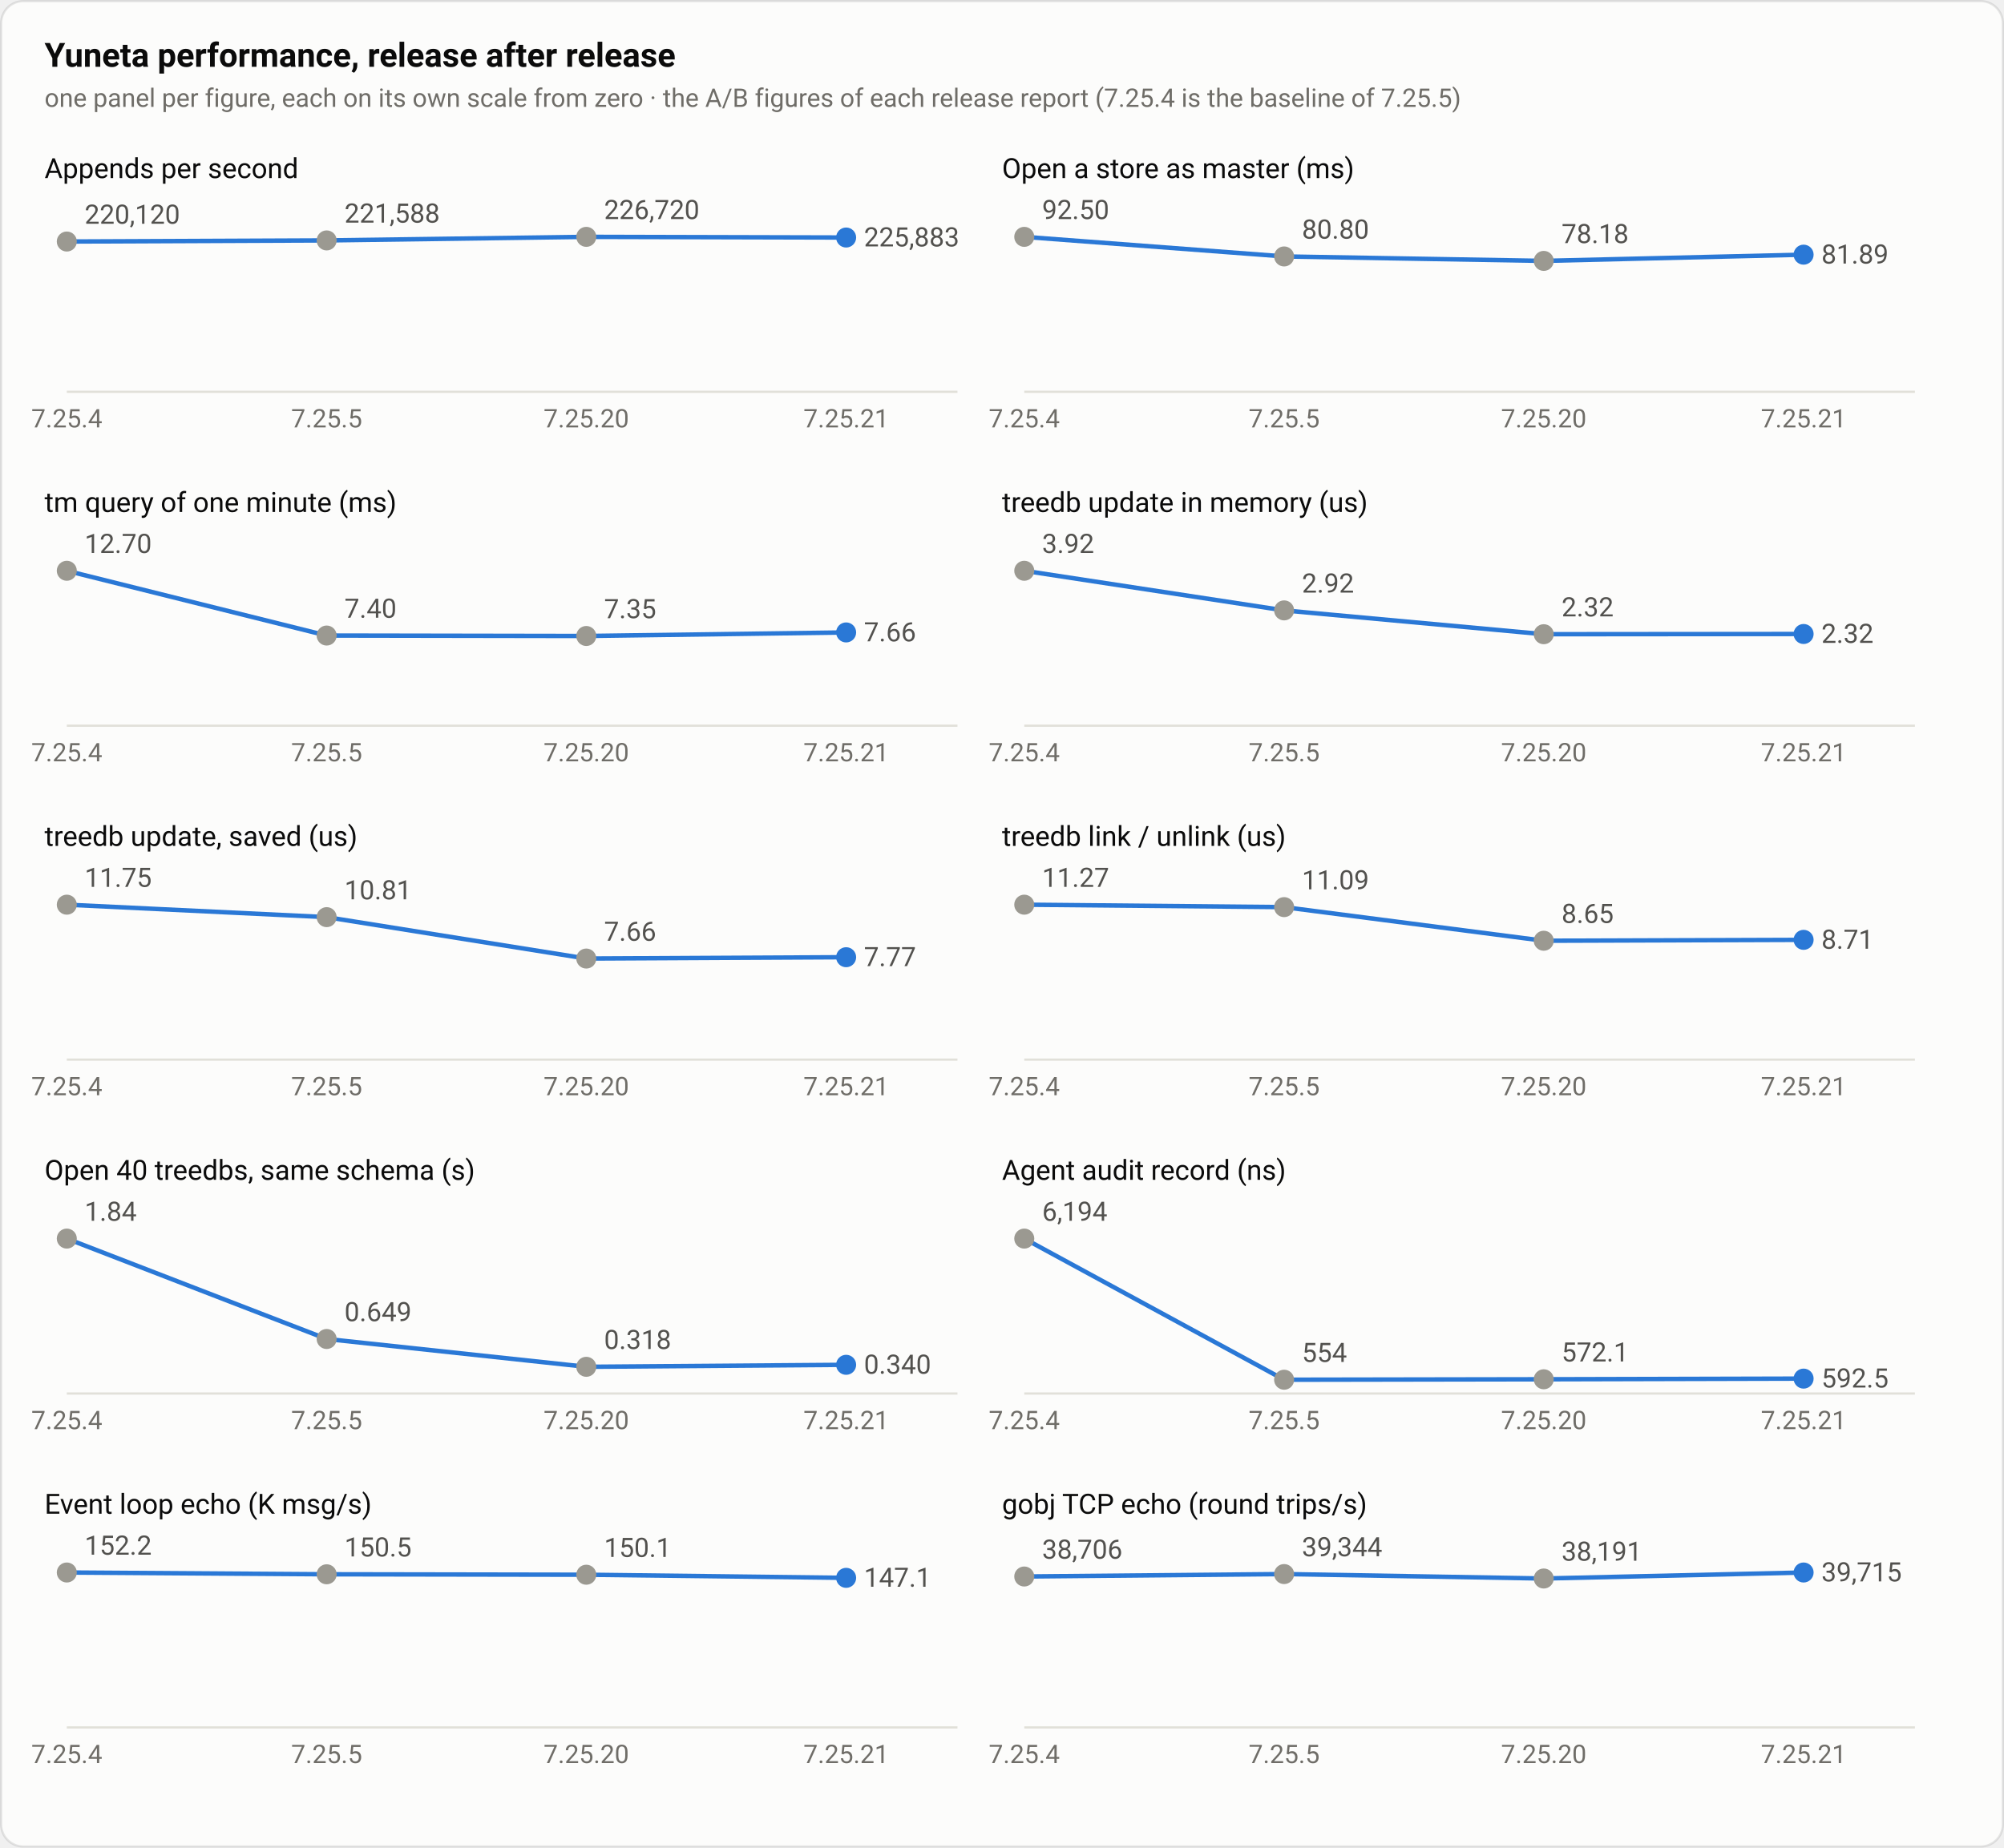
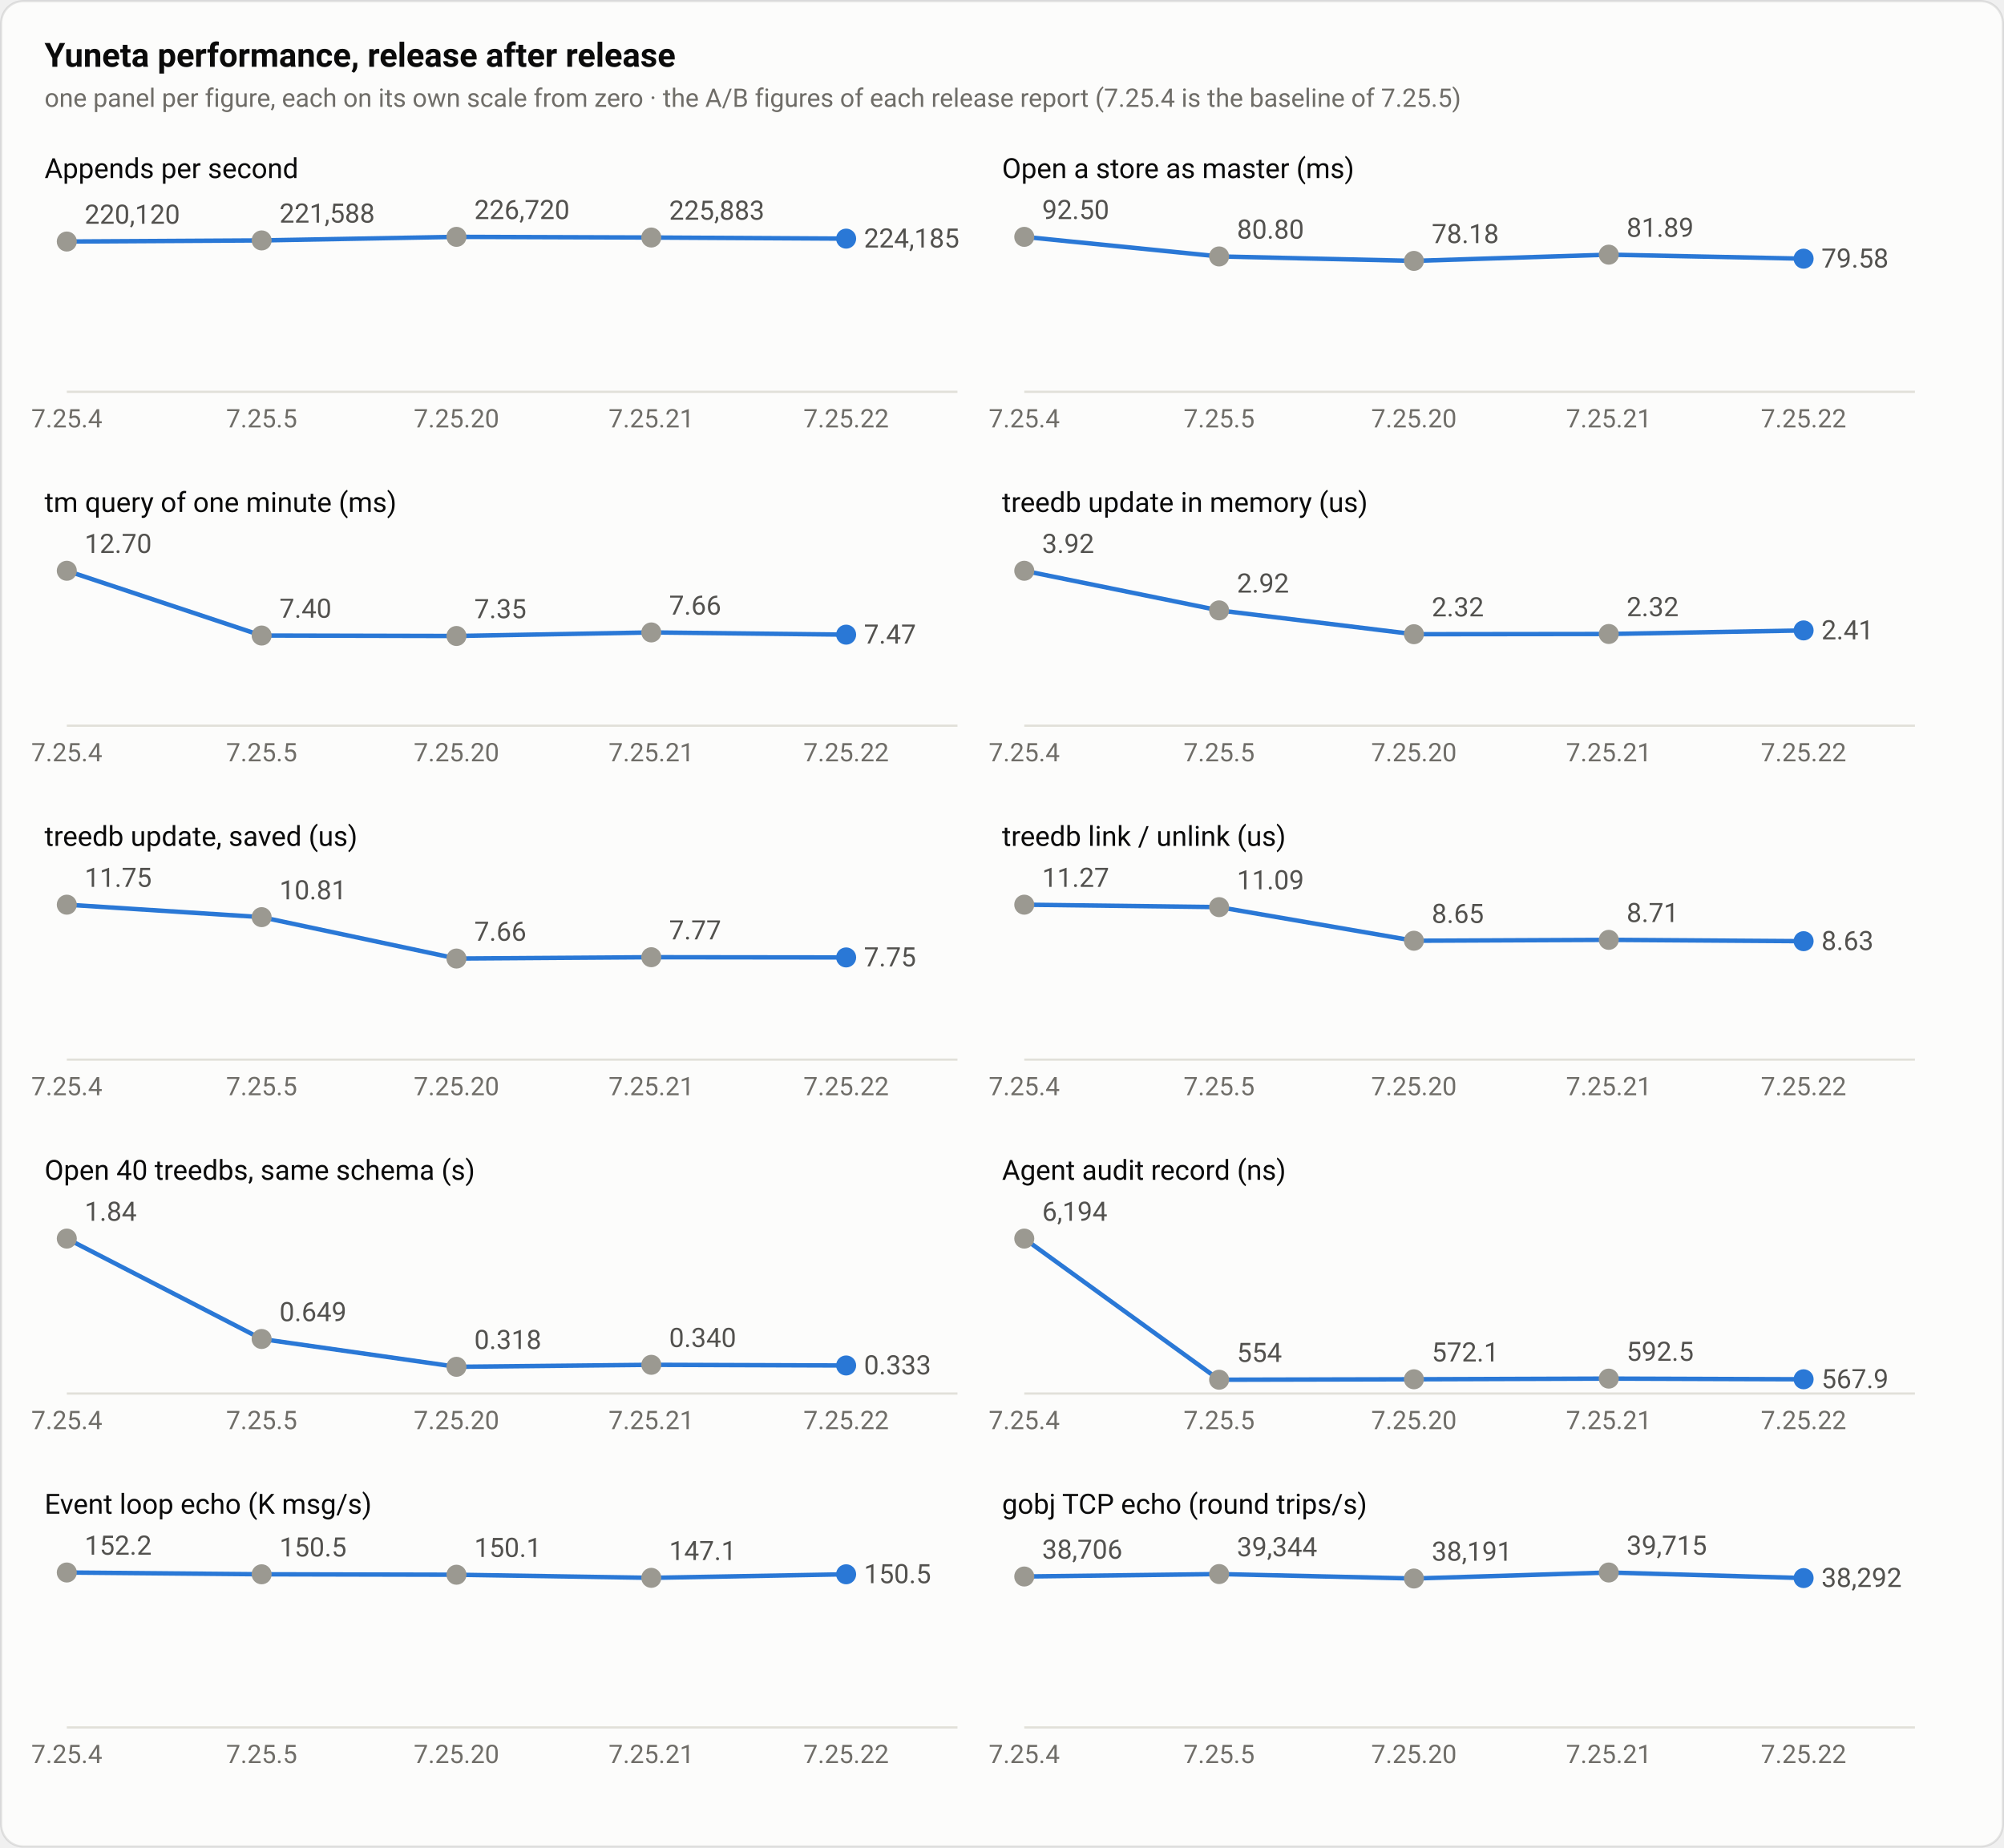
<svg xmlns="http://www.w3.org/2000/svg" viewBox="0 0 900 830" width="900" font-family="system-ui, -apple-system, 'Segoe UI', Roboto, sans-serif" role="img" aria-label="Yuneta performance, release after release">
  <style>
  .bg { fill: #fcfcfb; stroke: rgba(11,11,11,0.10); }
  .t { fill: #0b0b0b; font-size: 15px; font-weight: 600; }
  .l { fill: #0b0b0b; font-size: 12.5px; }
  .m { fill: #6f6d68; font-size: 11.5px; }
  .g { fill: #6f6d68; font-size: 11px; font-weight: 700; letter-spacing: 0.06em; }
  .v { fill: #52514e; font-size: 12px; }
  .grid { stroke: #e1e0d9; stroke-width: 1; }
  .zero { stroke: #a3a198; stroke-width: 1; }
  .gain { fill: #2a78d6; } .price { fill: #e34948; } .noise { fill: #b9b7ae; }
  .cur { fill: #2a78d6; } .prev { fill: #9b9991; }
  .curl { stroke: #2a78d6; stroke-width: 2; fill: none; }
  .w { stroke: #52514e; stroke-width: 1.5; }
  @media (prefers-color-scheme: dark) {
    .bg { fill: #1a1a19; stroke: rgba(255,255,255,0.10); }
    .t, .l { fill: #ffffff; } .m, .g { fill: #a3a198; } .v { fill: #c3c2b7; }
    .grid { stroke: #2c2c2a; } .zero { stroke: #5c5b56; }
    .gain, .cur { fill: #3987e5; } .price { fill: #e66767; } .noise { fill: #5c5b56; } .prev { fill: #7a786f; }
    .curl { stroke: #3987e5; } .w { stroke: #c3c2b7; }
  }
</style>
  <rect class="bg" x="0.5" y="0.5" width="899" height="829" rx="10" />
  <text class="t" x="20" y="30">Yuneta performance, release after release</text>
  <text class="m" x="20" y="48">one panel per figure, each on its own scale from zero · the A/B figures of each release report (7.25.4 is the baseline of 7.25.5)</text>
  <text class="l" x="20" y="80">Appends per second</text>
  <line class="grid" x1="30" x2="430" y1="176" y2="176" />
-   <polyline class="curl" points="30.0,108.5 146.7,108.0 263.3,106.4 380.0,106.7" />
+   <polyline class="curl" points="30.0,108.5 117.5,108.0 205.0,106.4 292.5,106.7 380.0,107.2" />
  <circle class="prev" cx="30.0" cy="108.5" r="4.5" stroke-width="2" />
  <text class="v" x="38.0" y="100.5" text-anchor="start">220,120</text>
  <text class="m" x="30.0" y="192" text-anchor="middle">7.25.4</text>
-   <circle class="prev" cx="146.7" cy="108.0" r="4.5" stroke-width="2" />
-   <text class="v" x="154.7" y="100.0" text-anchor="start">221,588</text>
-   <text class="m" x="146.7" y="192" text-anchor="middle">7.25.5</text>
-   <circle class="prev" cx="263.3" cy="106.4" r="4.5" stroke-width="2" />
-   <text class="v" x="271.3" y="98.4" text-anchor="start">226,720</text>
-   <text class="m" x="263.3" y="192" text-anchor="middle">7.25.20</text>
-   <circle class="cur" cx="380.0" cy="106.7" r="4.5" stroke-width="2" />
-   <text class="v" x="388.0" y="110.7" text-anchor="start">225,883</text>
-   <text class="m" x="380.0" y="192" text-anchor="middle">7.25.21</text>
+   <circle class="prev" cx="117.5" cy="108.0" r="4.5" stroke-width="2" />
+   <text class="v" x="125.5" y="100.0" text-anchor="start">221,588</text>
+   <text class="m" x="117.5" y="192" text-anchor="middle">7.25.5</text>
+   <circle class="prev" cx="205.0" cy="106.4" r="4.5" stroke-width="2" />
+   <text class="v" x="213.0" y="98.4" text-anchor="start">226,720</text>
+   <text class="m" x="205.0" y="192" text-anchor="middle">7.25.20</text>
+   <circle class="prev" cx="292.5" cy="106.7" r="4.5" stroke-width="2" />
+   <text class="v" x="300.5" y="98.7" text-anchor="start">225,883</text>
+   <text class="m" x="292.5" y="192" text-anchor="middle">7.25.21</text>
+   <circle class="cur" cx="380.0" cy="107.2" r="4.5" stroke-width="2" />
+   <text class="v" x="388.0" y="111.2" text-anchor="start">224,185</text>
+   <text class="m" x="380.0" y="192" text-anchor="middle">7.25.22</text>
  <text class="l" x="450" y="80">Open a store as master (ms)</text>
  <line class="grid" x1="460" x2="860" y1="176" y2="176" />
-   <polyline class="curl" points="460.0,106.4 576.7,115.2 693.3,117.2 810.0,114.4" />
+   <polyline class="curl" points="460.0,106.4 547.5,115.2 635.0,117.2 722.5,114.4 810.0,116.2" />
  <circle class="prev" cx="460.0" cy="106.4" r="4.5" stroke-width="2" />
  <text class="v" x="468.0" y="98.4" text-anchor="start">92.50</text>
  <text class="m" x="460.0" y="192" text-anchor="middle">7.25.4</text>
-   <circle class="prev" cx="576.7" cy="115.2" r="4.5" stroke-width="2" />
-   <text class="v" x="584.7" y="107.2" text-anchor="start">80.80</text>
-   <text class="m" x="576.7" y="192" text-anchor="middle">7.25.5</text>
-   <circle class="prev" cx="693.3" cy="117.2" r="4.5" stroke-width="2" />
-   <text class="v" x="701.3" y="109.2" text-anchor="start">78.18</text>
-   <text class="m" x="693.3" y="192" text-anchor="middle">7.25.20</text>
-   <circle class="cur" cx="810.0" cy="114.4" r="4.5" stroke-width="2" />
-   <text class="v" x="818.0" y="118.4" text-anchor="start">81.89</text>
-   <text class="m" x="810.0" y="192" text-anchor="middle">7.25.21</text>
+   <circle class="prev" cx="547.5" cy="115.2" r="4.5" stroke-width="2" />
+   <text class="v" x="555.5" y="107.2" text-anchor="start">80.80</text>
+   <text class="m" x="547.5" y="192" text-anchor="middle">7.25.5</text>
+   <circle class="prev" cx="635.0" cy="117.2" r="4.5" stroke-width="2" />
+   <text class="v" x="643.0" y="109.2" text-anchor="start">78.18</text>
+   <text class="m" x="635.0" y="192" text-anchor="middle">7.25.20</text>
+   <circle class="prev" cx="722.5" cy="114.4" r="4.5" stroke-width="2" />
+   <text class="v" x="730.5" y="106.4" text-anchor="start">81.89</text>
+   <text class="m" x="722.5" y="192" text-anchor="middle">7.25.21</text>
+   <circle class="cur" cx="810.0" cy="116.2" r="4.5" stroke-width="2" />
+   <text class="v" x="818.0" y="120.2" text-anchor="start">79.58</text>
+   <text class="m" x="810.0" y="192" text-anchor="middle">7.25.22</text>
  <text class="l" x="20" y="230">tm query of one minute (ms)</text>
  <line class="grid" x1="30" x2="430" y1="326" y2="326" />
-   <polyline class="curl" points="30.0,256.4 146.7,285.5 263.3,285.7 380.0,284.1" />
+   <polyline class="curl" points="30.0,256.4 117.5,285.5 205.0,285.7 292.5,284.1 380.0,285.1" />
  <circle class="prev" cx="30.0" cy="256.4" r="4.5" stroke-width="2" />
  <text class="v" x="38.0" y="248.4" text-anchor="start">12.70</text>
  <text class="m" x="30.0" y="342" text-anchor="middle">7.25.4</text>
-   <circle class="prev" cx="146.7" cy="285.5" r="4.5" stroke-width="2" />
-   <text class="v" x="154.7" y="277.5" text-anchor="start">7.40</text>
-   <text class="m" x="146.7" y="342" text-anchor="middle">7.25.5</text>
-   <circle class="prev" cx="263.3" cy="285.7" r="4.5" stroke-width="2" />
-   <text class="v" x="271.3" y="277.7" text-anchor="start">7.35</text>
-   <text class="m" x="263.3" y="342" text-anchor="middle">7.25.20</text>
-   <circle class="cur" cx="380.0" cy="284.1" r="4.5" stroke-width="2" />
-   <text class="v" x="388.0" y="288.1" text-anchor="start">7.66</text>
-   <text class="m" x="380.0" y="342" text-anchor="middle">7.25.21</text>
+   <circle class="prev" cx="117.5" cy="285.5" r="4.5" stroke-width="2" />
+   <text class="v" x="125.5" y="277.5" text-anchor="start">7.40</text>
+   <text class="m" x="117.5" y="342" text-anchor="middle">7.25.5</text>
+   <circle class="prev" cx="205.0" cy="285.7" r="4.5" stroke-width="2" />
+   <text class="v" x="213.0" y="277.7" text-anchor="start">7.35</text>
+   <text class="m" x="205.0" y="342" text-anchor="middle">7.25.20</text>
+   <circle class="prev" cx="292.5" cy="284.1" r="4.5" stroke-width="2" />
+   <text class="v" x="300.5" y="276.1" text-anchor="start">7.66</text>
+   <text class="m" x="292.5" y="342" text-anchor="middle">7.25.21</text>
+   <circle class="cur" cx="380.0" cy="285.1" r="4.5" stroke-width="2" />
+   <text class="v" x="388.0" y="289.1" text-anchor="start">7.47</text>
+   <text class="m" x="380.0" y="342" text-anchor="middle">7.25.22</text>
  <text class="l" x="450" y="230">treedb update in memory (us)</text>
  <line class="grid" x1="460" x2="860" y1="326" y2="326" />
-   <polyline class="curl" points="460.0,256.4 576.7,274.2 693.3,284.9 810.0,284.8" />
+   <polyline class="curl" points="460.0,256.4 547.5,274.2 635.0,284.9 722.5,284.8 810.0,283.2" />
  <circle class="prev" cx="460.0" cy="256.4" r="4.5" stroke-width="2" />
  <text class="v" x="468.0" y="248.4" text-anchor="start">3.92</text>
  <text class="m" x="460.0" y="342" text-anchor="middle">7.25.4</text>
-   <circle class="prev" cx="576.7" cy="274.2" r="4.5" stroke-width="2" />
-   <text class="v" x="584.7" y="266.2" text-anchor="start">2.92</text>
-   <text class="m" x="576.7" y="342" text-anchor="middle">7.25.5</text>
-   <circle class="prev" cx="693.3" cy="284.9" r="4.5" stroke-width="2" />
-   <text class="v" x="701.3" y="276.9" text-anchor="start">2.32</text>
-   <text class="m" x="693.3" y="342" text-anchor="middle">7.25.20</text>
-   <circle class="cur" cx="810.0" cy="284.8" r="4.5" stroke-width="2" />
-   <text class="v" x="818.0" y="288.8" text-anchor="start">2.32</text>
-   <text class="m" x="810.0" y="342" text-anchor="middle">7.25.21</text>
+   <circle class="prev" cx="547.5" cy="274.2" r="4.5" stroke-width="2" />
+   <text class="v" x="555.5" y="266.2" text-anchor="start">2.92</text>
+   <text class="m" x="547.5" y="342" text-anchor="middle">7.25.5</text>
+   <circle class="prev" cx="635.0" cy="284.9" r="4.5" stroke-width="2" />
+   <text class="v" x="643.0" y="276.9" text-anchor="start">2.32</text>
+   <text class="m" x="635.0" y="342" text-anchor="middle">7.25.20</text>
+   <circle class="prev" cx="722.5" cy="284.8" r="4.5" stroke-width="2" />
+   <text class="v" x="730.5" y="276.8" text-anchor="start">2.32</text>
+   <text class="m" x="722.5" y="342" text-anchor="middle">7.25.21</text>
+   <circle class="cur" cx="810.0" cy="283.2" r="4.5" stroke-width="2" />
+   <text class="v" x="818.0" y="287.2" text-anchor="start">2.41</text>
+   <text class="m" x="810.0" y="342" text-anchor="middle">7.25.22</text>
  <text class="l" x="20" y="380">treedb update, saved (us)</text>
  <line class="grid" x1="30" x2="430" y1="476" y2="476" />
-   <polyline class="curl" points="30.0,406.4 146.7,412.0 263.3,430.6 380.0,430.0" />
+   <polyline class="curl" points="30.0,406.4 117.5,412.0 205.0,430.6 292.5,430.0 380.0,430.1" />
  <circle class="prev" cx="30.0" cy="406.4" r="4.5" stroke-width="2" />
  <text class="v" x="38.0" y="398.4" text-anchor="start">11.75</text>
  <text class="m" x="30.0" y="492" text-anchor="middle">7.25.4</text>
-   <circle class="prev" cx="146.7" cy="412.0" r="4.5" stroke-width="2" />
-   <text class="v" x="154.7" y="404.0" text-anchor="start">10.81</text>
-   <text class="m" x="146.7" y="492" text-anchor="middle">7.25.5</text>
-   <circle class="prev" cx="263.3" cy="430.6" r="4.5" stroke-width="2" />
-   <text class="v" x="271.3" y="422.6" text-anchor="start">7.66</text>
-   <text class="m" x="263.3" y="492" text-anchor="middle">7.25.20</text>
-   <circle class="cur" cx="380.0" cy="430.0" r="4.5" stroke-width="2" />
-   <text class="v" x="388.0" y="434.0" text-anchor="start">7.77</text>
-   <text class="m" x="380.0" y="492" text-anchor="middle">7.25.21</text>
+   <circle class="prev" cx="117.5" cy="412.0" r="4.5" stroke-width="2" />
+   <text class="v" x="125.5" y="404.0" text-anchor="start">10.81</text>
+   <text class="m" x="117.5" y="492" text-anchor="middle">7.25.5</text>
+   <circle class="prev" cx="205.0" cy="430.6" r="4.5" stroke-width="2" />
+   <text class="v" x="213.0" y="422.6" text-anchor="start">7.66</text>
+   <text class="m" x="205.0" y="492" text-anchor="middle">7.25.20</text>
+   <circle class="prev" cx="292.5" cy="430.0" r="4.5" stroke-width="2" />
+   <text class="v" x="300.5" y="422.0" text-anchor="start">7.77</text>
+   <text class="m" x="292.5" y="492" text-anchor="middle">7.25.21</text>
+   <circle class="cur" cx="380.0" cy="430.1" r="4.5" stroke-width="2" />
+   <text class="v" x="388.0" y="434.1" text-anchor="start">7.75</text>
+   <text class="m" x="380.0" y="492" text-anchor="middle">7.25.22</text>
  <text class="l" x="450" y="380">treedb link / unlink (us)</text>
  <line class="grid" x1="460" x2="860" y1="476" y2="476" />
-   <polyline class="curl" points="460.0,406.4 576.7,407.5 693.3,422.6 810.0,422.2" />
+   <polyline class="curl" points="460.0,406.4 547.5,407.5 635.0,422.6 722.5,422.2 810.0,422.8" />
  <circle class="prev" cx="460.0" cy="406.4" r="4.5" stroke-width="2" />
  <text class="v" x="468.0" y="398.4" text-anchor="start">11.27</text>
  <text class="m" x="460.0" y="492" text-anchor="middle">7.25.4</text>
-   <circle class="prev" cx="576.7" cy="407.5" r="4.5" stroke-width="2" />
-   <text class="v" x="584.7" y="399.5" text-anchor="start">11.09</text>
-   <text class="m" x="576.7" y="492" text-anchor="middle">7.25.5</text>
-   <circle class="prev" cx="693.3" cy="422.6" r="4.5" stroke-width="2" />
-   <text class="v" x="701.3" y="414.6" text-anchor="start">8.65</text>
-   <text class="m" x="693.3" y="492" text-anchor="middle">7.25.20</text>
-   <circle class="cur" cx="810.0" cy="422.2" r="4.5" stroke-width="2" />
-   <text class="v" x="818.0" y="426.2" text-anchor="start">8.71</text>
-   <text class="m" x="810.0" y="492" text-anchor="middle">7.25.21</text>
+   <circle class="prev" cx="547.5" cy="407.5" r="4.5" stroke-width="2" />
+   <text class="v" x="555.5" y="399.5" text-anchor="start">11.09</text>
+   <text class="m" x="547.5" y="492" text-anchor="middle">7.25.5</text>
+   <circle class="prev" cx="635.0" cy="422.6" r="4.5" stroke-width="2" />
+   <text class="v" x="643.0" y="414.6" text-anchor="start">8.65</text>
+   <text class="m" x="635.0" y="492" text-anchor="middle">7.25.20</text>
+   <circle class="prev" cx="722.5" cy="422.2" r="4.5" stroke-width="2" />
+   <text class="v" x="730.5" y="414.2" text-anchor="start">8.71</text>
+   <text class="m" x="722.5" y="492" text-anchor="middle">7.25.21</text>
+   <circle class="cur" cx="810.0" cy="422.8" r="4.5" stroke-width="2" />
+   <text class="v" x="818.0" y="426.8" text-anchor="start">8.63</text>
+   <text class="m" x="810.0" y="492" text-anchor="middle">7.25.22</text>
  <text class="l" x="20" y="530">Open 40 treedbs, same schema (s)</text>
  <line class="grid" x1="30" x2="430" y1="626" y2="626" />
-   <polyline class="curl" points="30.0,556.4 146.7,601.5 263.3,614.0 380.0,613.1" />
+   <polyline class="curl" points="30.0,556.4 117.5,601.5 205.0,614.0 292.5,613.1 380.0,613.4" />
  <circle class="prev" cx="30.0" cy="556.4" r="4.5" stroke-width="2" />
  <text class="v" x="38.0" y="548.4" text-anchor="start">1.84</text>
  <text class="m" x="30.0" y="642" text-anchor="middle">7.25.4</text>
-   <circle class="prev" cx="146.7" cy="601.5" r="4.5" stroke-width="2" />
-   <text class="v" x="154.7" y="593.5" text-anchor="start">0.649</text>
-   <text class="m" x="146.7" y="642" text-anchor="middle">7.25.5</text>
-   <circle class="prev" cx="263.3" cy="614.0" r="4.5" stroke-width="2" />
-   <text class="v" x="271.3" y="606.0" text-anchor="start">0.318</text>
-   <text class="m" x="263.3" y="642" text-anchor="middle">7.25.20</text>
-   <circle class="cur" cx="380.0" cy="613.1" r="4.5" stroke-width="2" />
-   <text class="v" x="388.0" y="617.1" text-anchor="start">0.340</text>
-   <text class="m" x="380.0" y="642" text-anchor="middle">7.25.21</text>
+   <circle class="prev" cx="117.5" cy="601.5" r="4.5" stroke-width="2" />
+   <text class="v" x="125.5" y="593.5" text-anchor="start">0.649</text>
+   <text class="m" x="117.5" y="642" text-anchor="middle">7.25.5</text>
+   <circle class="prev" cx="205.0" cy="614.0" r="4.5" stroke-width="2" />
+   <text class="v" x="213.0" y="606.0" text-anchor="start">0.318</text>
+   <text class="m" x="205.0" y="642" text-anchor="middle">7.25.20</text>
+   <circle class="prev" cx="292.5" cy="613.1" r="4.5" stroke-width="2" />
+   <text class="v" x="300.5" y="605.1" text-anchor="start">0.340</text>
+   <text class="m" x="292.5" y="642" text-anchor="middle">7.25.21</text>
+   <circle class="cur" cx="380.0" cy="613.4" r="4.5" stroke-width="2" />
+   <text class="v" x="388.0" y="617.4" text-anchor="start">0.333</text>
+   <text class="m" x="380.0" y="642" text-anchor="middle">7.25.22</text>
  <text class="l" x="450" y="530">Agent audit record (ns)</text>
  <line class="grid" x1="460" x2="860" y1="626" y2="626" />
-   <polyline class="curl" points="460.0,556.4 576.7,619.8 693.3,619.6 810.0,619.3" />
+   <polyline class="curl" points="460.0,556.4 547.5,619.8 635.0,619.6 722.5,619.3 810.0,619.6" />
  <circle class="prev" cx="460.0" cy="556.4" r="4.5" stroke-width="2" />
  <text class="v" x="468.0" y="548.4" text-anchor="start">6,194</text>
  <text class="m" x="460.0" y="642" text-anchor="middle">7.25.4</text>
-   <circle class="prev" cx="576.7" cy="619.8" r="4.5" stroke-width="2" />
-   <text class="v" x="584.7" y="611.8" text-anchor="start">554</text>
-   <text class="m" x="576.7" y="642" text-anchor="middle">7.25.5</text>
-   <circle class="prev" cx="693.3" cy="619.6" r="4.5" stroke-width="2" />
-   <text class="v" x="701.3" y="611.6" text-anchor="start">572.1</text>
-   <text class="m" x="693.3" y="642" text-anchor="middle">7.25.20</text>
-   <circle class="cur" cx="810.0" cy="619.3" r="4.5" stroke-width="2" />
-   <text class="v" x="818.0" y="623.3" text-anchor="start">592.5</text>
-   <text class="m" x="810.0" y="642" text-anchor="middle">7.25.21</text>
+   <circle class="prev" cx="547.5" cy="619.8" r="4.5" stroke-width="2" />
+   <text class="v" x="555.5" y="611.8" text-anchor="start">554</text>
+   <text class="m" x="547.5" y="642" text-anchor="middle">7.25.5</text>
+   <circle class="prev" cx="635.0" cy="619.6" r="4.5" stroke-width="2" />
+   <text class="v" x="643.0" y="611.6" text-anchor="start">572.1</text>
+   <text class="m" x="635.0" y="642" text-anchor="middle">7.25.20</text>
+   <circle class="prev" cx="722.5" cy="619.3" r="4.5" stroke-width="2" />
+   <text class="v" x="730.5" y="611.3" text-anchor="start">592.5</text>
+   <text class="m" x="722.5" y="642" text-anchor="middle">7.25.21</text>
+   <circle class="cur" cx="810.0" cy="619.6" r="4.5" stroke-width="2" />
+   <text class="v" x="818.0" y="623.6" text-anchor="start">567.9</text>
+   <text class="m" x="810.0" y="642" text-anchor="middle">7.25.22</text>
  <text class="l" x="20" y="680">Event loop echo (K msg/s)</text>
  <line class="grid" x1="30" x2="430" y1="776" y2="776" />
-   <polyline class="curl" points="30.0,706.4 146.7,707.2 263.3,707.4 380.0,708.8" />
+   <polyline class="curl" points="30.0,706.4 117.5,707.2 205.0,707.4 292.5,708.8 380.0,707.2" />
  <circle class="prev" cx="30.0" cy="706.4" r="4.5" stroke-width="2" />
  <text class="v" x="38.0" y="698.4" text-anchor="start">152.2</text>
  <text class="m" x="30.0" y="792" text-anchor="middle">7.25.4</text>
-   <circle class="prev" cx="146.7" cy="707.2" r="4.5" stroke-width="2" />
-   <text class="v" x="154.7" y="699.2" text-anchor="start">150.5</text>
-   <text class="m" x="146.7" y="792" text-anchor="middle">7.25.5</text>
-   <circle class="prev" cx="263.3" cy="707.4" r="4.5" stroke-width="2" />
-   <text class="v" x="271.3" y="699.4" text-anchor="start">150.1</text>
-   <text class="m" x="263.3" y="792" text-anchor="middle">7.25.20</text>
-   <circle class="cur" cx="380.0" cy="708.8" r="4.5" stroke-width="2" />
-   <text class="v" x="388.0" y="712.8" text-anchor="start">147.1</text>
-   <text class="m" x="380.0" y="792" text-anchor="middle">7.25.21</text>
+   <circle class="prev" cx="117.5" cy="707.2" r="4.5" stroke-width="2" />
+   <text class="v" x="125.5" y="699.2" text-anchor="start">150.5</text>
+   <text class="m" x="117.5" y="792" text-anchor="middle">7.25.5</text>
+   <circle class="prev" cx="205.0" cy="707.4" r="4.5" stroke-width="2" />
+   <text class="v" x="213.0" y="699.4" text-anchor="start">150.1</text>
+   <text class="m" x="205.0" y="792" text-anchor="middle">7.25.20</text>
+   <circle class="prev" cx="292.5" cy="708.8" r="4.5" stroke-width="2" />
+   <text class="v" x="300.5" y="700.8" text-anchor="start">147.1</text>
+   <text class="m" x="292.5" y="792" text-anchor="middle">7.25.21</text>
+   <circle class="cur" cx="380.0" cy="707.2" r="4.5" stroke-width="2" />
+   <text class="v" x="388.0" y="711.2" text-anchor="start">150.5</text>
+   <text class="m" x="380.0" y="792" text-anchor="middle">7.25.22</text>
  <text class="l" x="450" y="680">gobj TCP echo (round trips/s)</text>
  <line class="grid" x1="460" x2="860" y1="776" y2="776" />
-   <polyline class="curl" points="460.0,708.2 576.7,707.1 693.3,709.1 810.0,706.4" />
+   <polyline class="curl" points="460.0,708.2 547.5,707.1 635.0,709.1 722.5,706.4 810.0,708.9" />
  <circle class="prev" cx="460.0" cy="708.2" r="4.5" stroke-width="2" />
  <text class="v" x="468.0" y="700.2" text-anchor="start">38,706</text>
  <text class="m" x="460.0" y="792" text-anchor="middle">7.25.4</text>
-   <circle class="prev" cx="576.7" cy="707.1" r="4.5" stroke-width="2" />
-   <text class="v" x="584.7" y="699.1" text-anchor="start">39,344</text>
-   <text class="m" x="576.7" y="792" text-anchor="middle">7.25.5</text>
-   <circle class="prev" cx="693.3" cy="709.1" r="4.5" stroke-width="2" />
-   <text class="v" x="701.3" y="701.1" text-anchor="start">38,191</text>
-   <text class="m" x="693.3" y="792" text-anchor="middle">7.25.20</text>
-   <circle class="cur" cx="810.0" cy="706.4" r="4.5" stroke-width="2" />
-   <text class="v" x="818.0" y="710.4" text-anchor="start">39,715</text>
-   <text class="m" x="810.0" y="792" text-anchor="middle">7.25.21</text>
+   <circle class="prev" cx="547.5" cy="707.1" r="4.5" stroke-width="2" />
+   <text class="v" x="555.5" y="699.1" text-anchor="start">39,344</text>
+   <text class="m" x="547.5" y="792" text-anchor="middle">7.25.5</text>
+   <circle class="prev" cx="635.0" cy="709.1" r="4.5" stroke-width="2" />
+   <text class="v" x="643.0" y="701.1" text-anchor="start">38,191</text>
+   <text class="m" x="635.0" y="792" text-anchor="middle">7.25.20</text>
+   <circle class="prev" cx="722.5" cy="706.4" r="4.5" stroke-width="2" />
+   <text class="v" x="730.5" y="698.4" text-anchor="start">39,715</text>
+   <text class="m" x="722.5" y="792" text-anchor="middle">7.25.21</text>
+   <circle class="cur" cx="810.0" cy="708.9" r="4.5" stroke-width="2" />
+   <text class="v" x="818.0" y="712.9" text-anchor="start">38,292</text>
+   <text class="m" x="810.0" y="792" text-anchor="middle">7.25.22</text>
</svg>
